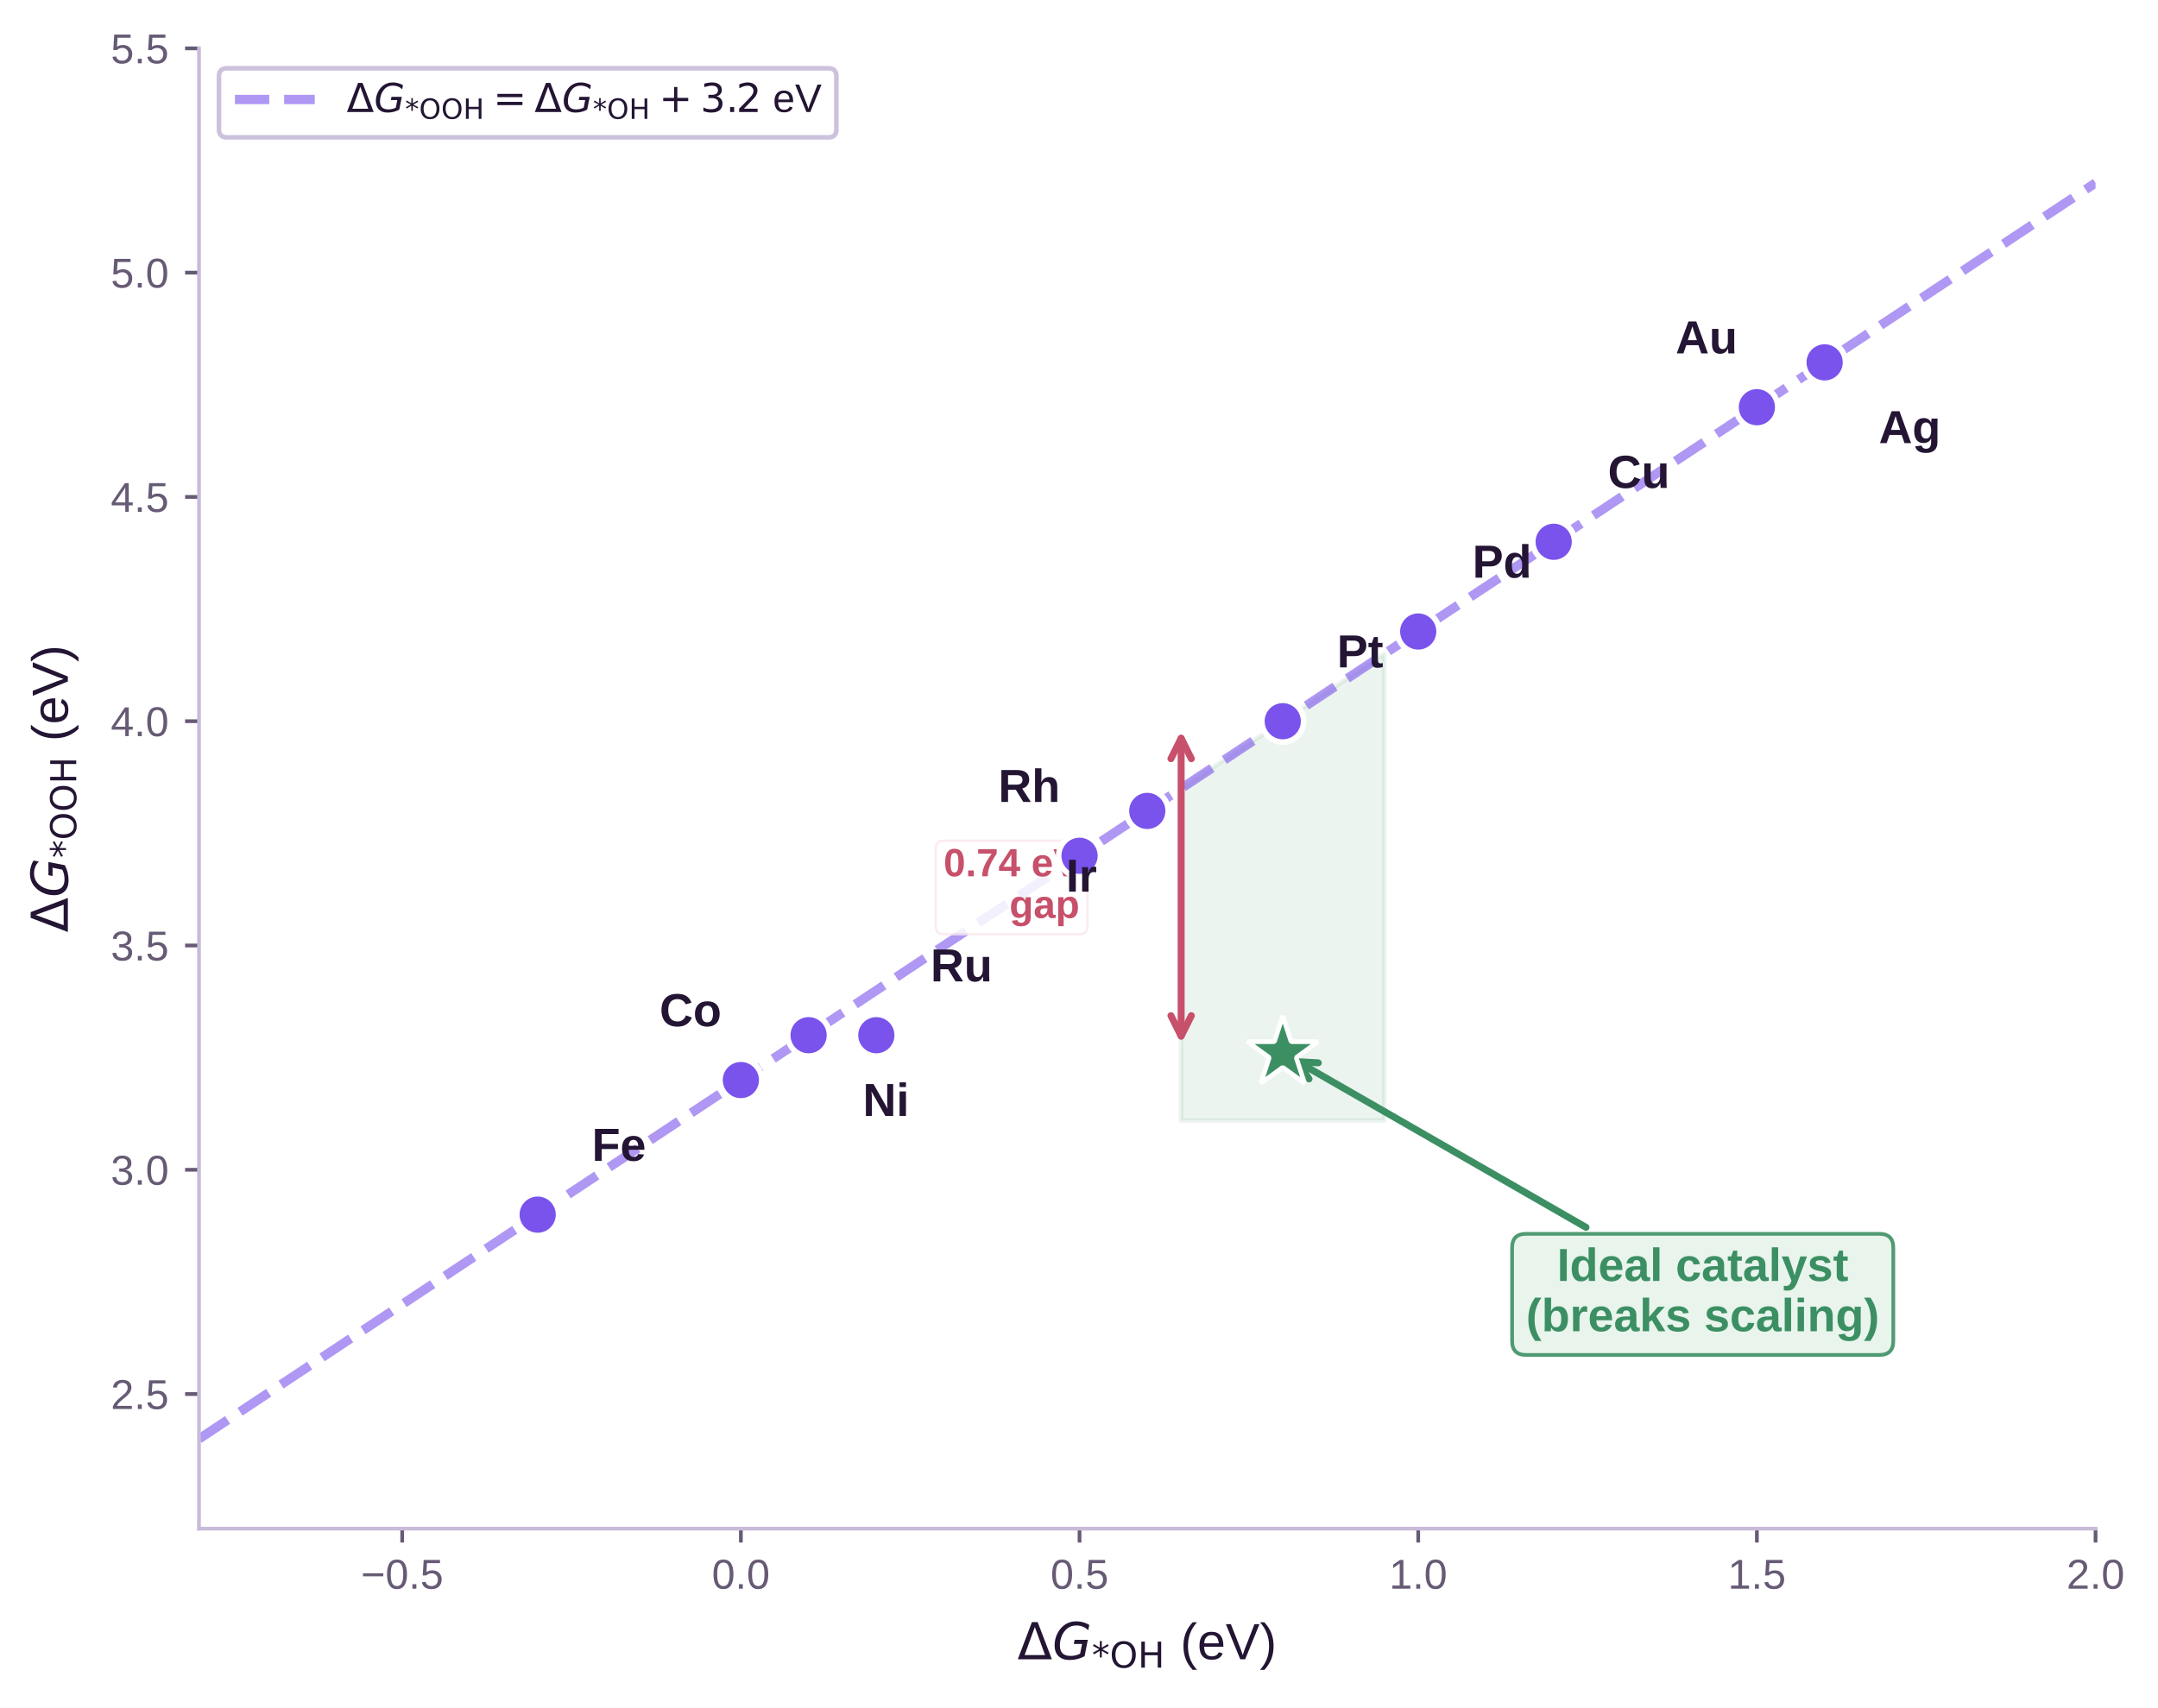
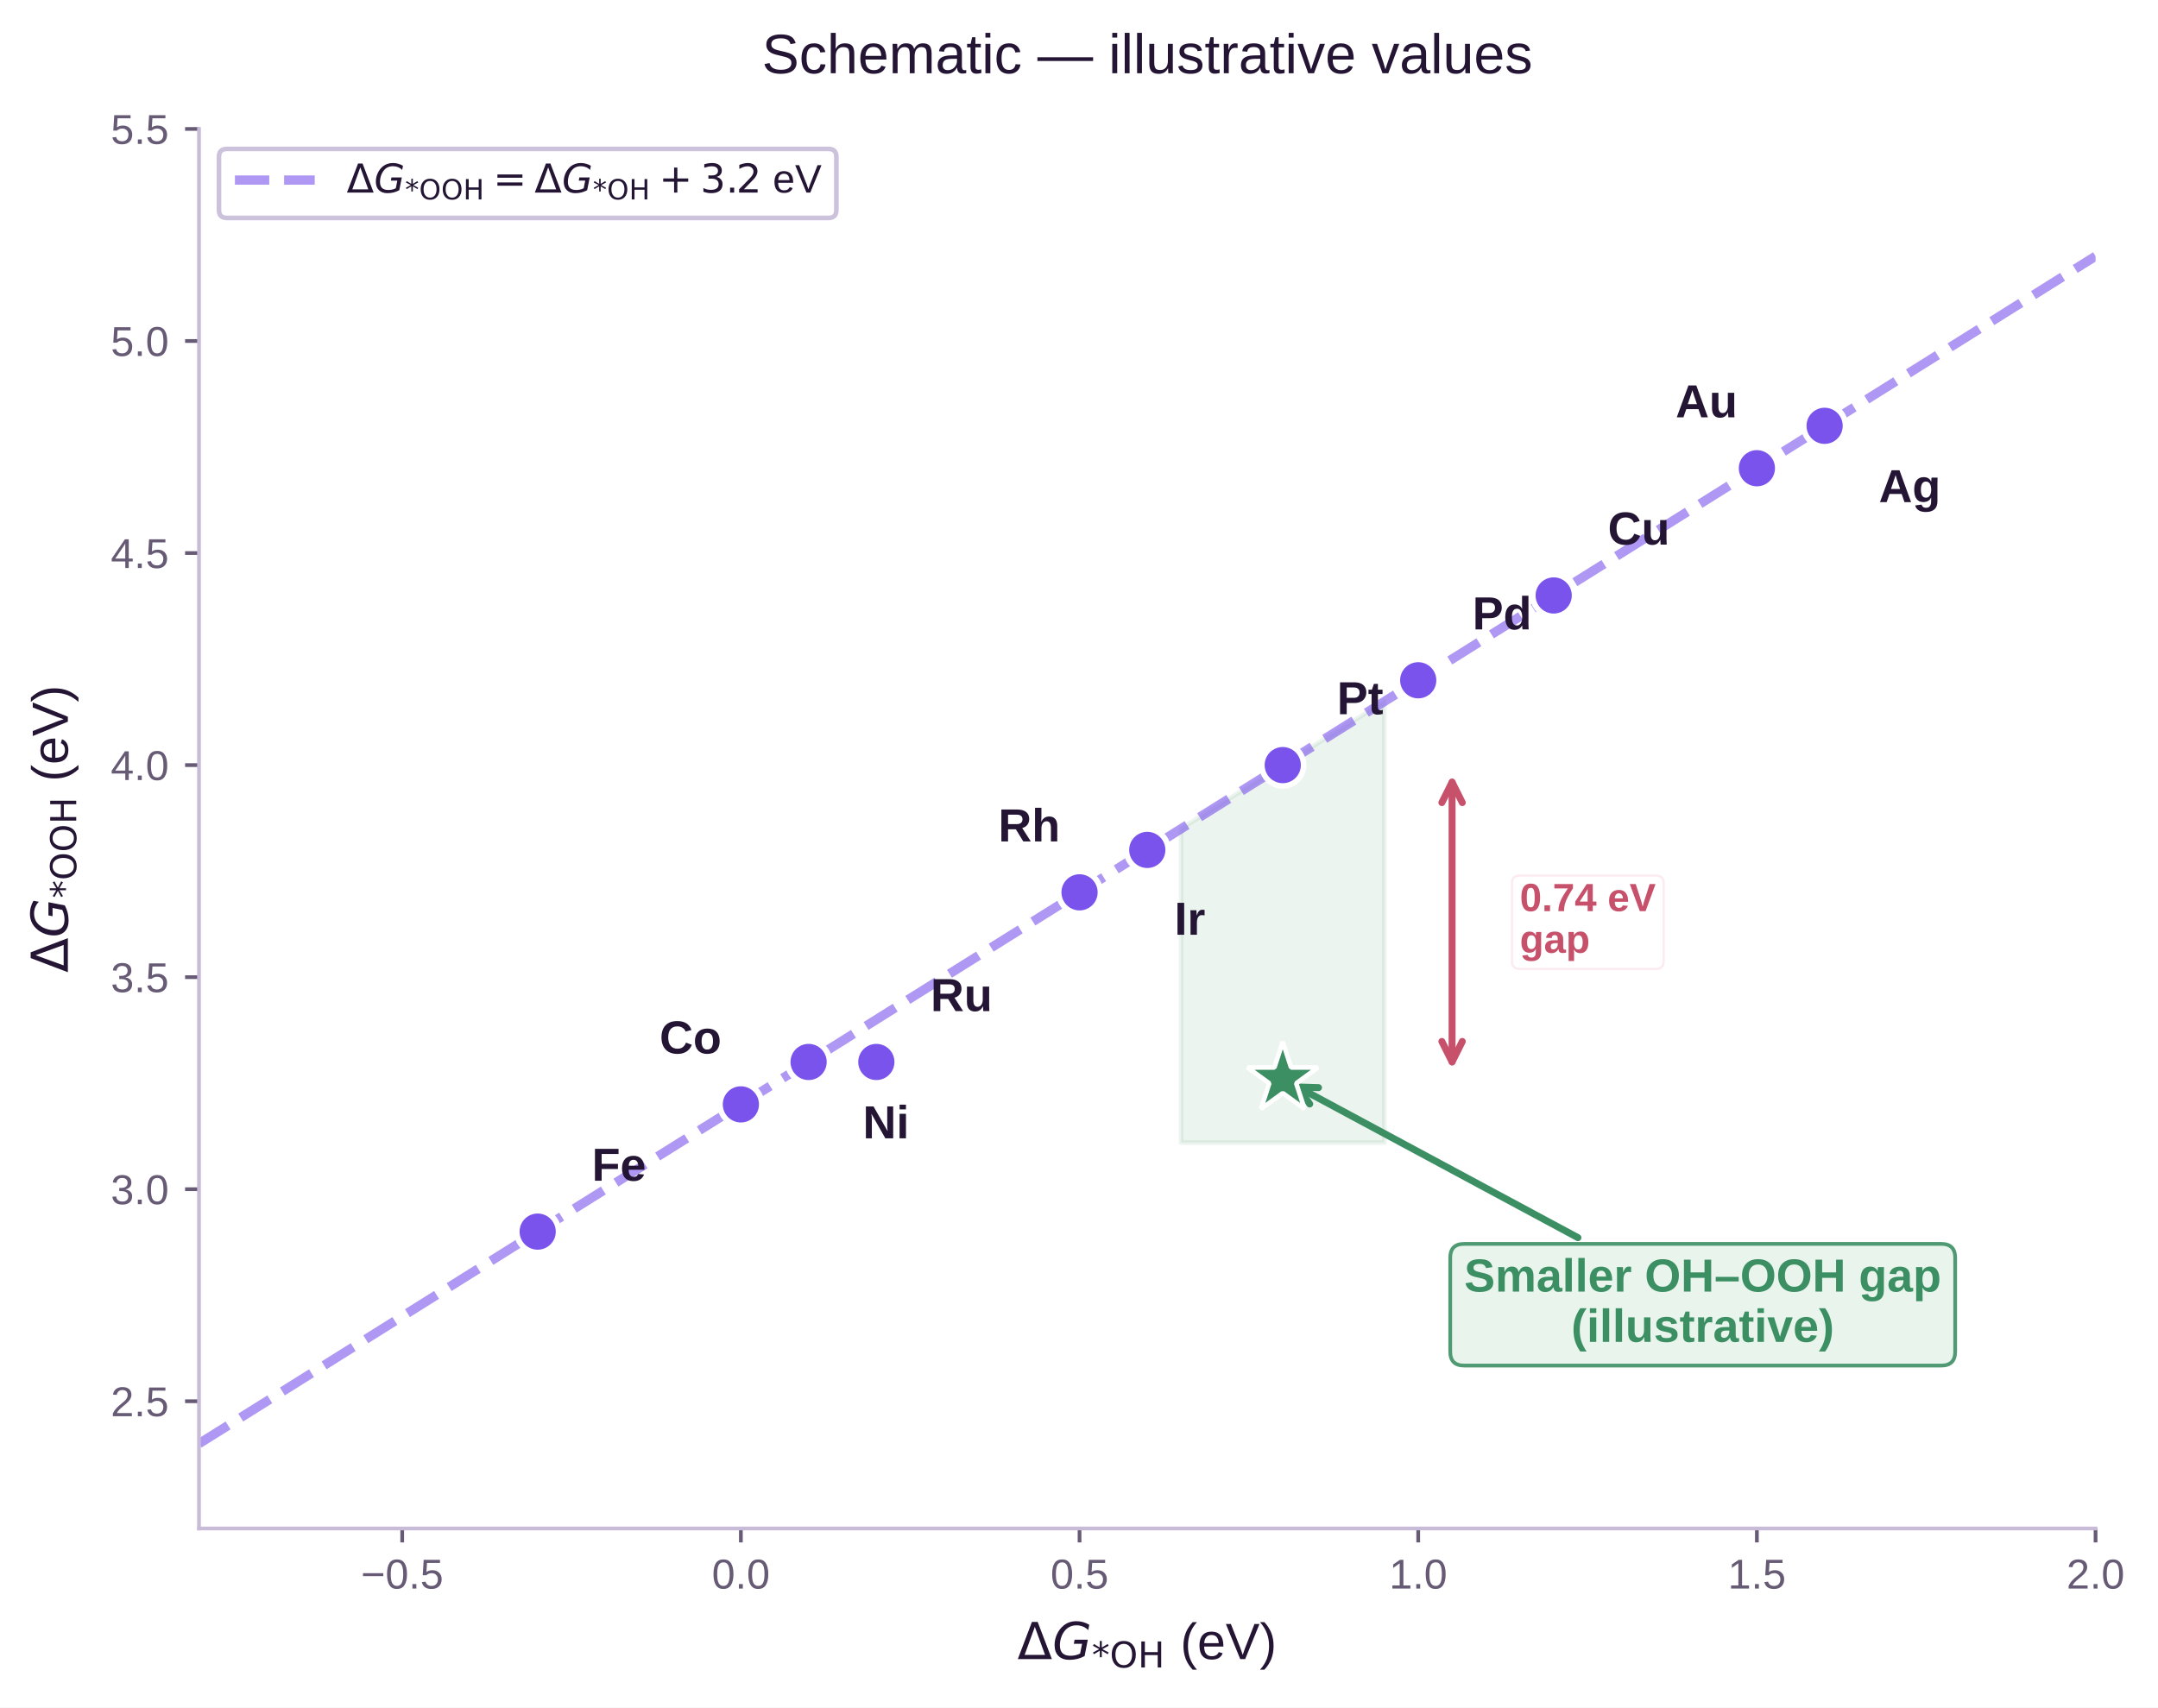
- <svg xmlns="http://www.w3.org/2000/svg" xmlns:xlink="http://www.w3.org/1999/xlink" width="464.998pt" height="368.037pt" viewBox="0 0 464.998 368.037" version="1.1">
+ <svg xmlns="http://www.w3.org/2000/svg" xmlns:xlink="http://www.w3.org/1999/xlink" width="464.998pt" height="368.005pt" viewBox="0 0 464.998 368.005" version="1.1">
  <defs>
    <style type="text/css">*{stroke-linejoin: round; stroke-linecap: butt}</style>
  </defs>
  <g id="figure_1">
    <g id="patch_1">
-       <path d="M 0 368.037  L 464.998 368.037  L 464.998 0  L 0 0  z " style="fill: #ffffff" />
+       <path d="M 0 368.005 L 464.998 368.005 L 464.998 0 L 0 0 z " style="fill: #ffffff" />
    </g>
    <g id="axes_1">
      <g id="patch_2">
-         <path d="M 42.88 329.436  L 451.543 329.436  L 451.543 10.421  L 42.88 10.421  L 42.88 329.436  z " style="fill: none" />
+         <path d="M 42.88 329.404 L 451.543 329.404 L 451.543 27.789 L 42.88 27.789 L 42.88 329.404 z " style="fill: none" />
      </g>
      <g id="FillBetweenPolyCollection_1">
        <defs>
-           <path id="m69981a70df" d="M 254.509 -198.108  L 254.509 -126.572  L 298.295 -126.572  L 298.295 -227.11  L 298.295 -227.11  L 254.509 -198.108  z " style="stroke: #3c8f63; stroke-opacity: 0.1" />
+           <path id="mb1bb343181" d="M 254.509 -189.408 L 254.509 -121.773 L 298.295 -121.773 L 298.295 -216.828 L 298.295 -216.828 L 254.509 -189.408 z " style="stroke: #3c8f63; stroke-opacity: 0.1" />
        </defs>
-         <g clip-path="url(#pb37dd159f0)">
-           <use xlink:href="#m69981a70df" x="0" y="368.037" style="fill: #3c8f63; fill-opacity: 0.1; stroke: #3c8f63; stroke-opacity: 0.1" />
+         <g clip-path="url(#pb6d282779b)">
+           <use xlink:href="#mb1bb343181" x="0" y="368.005" style="fill: #3c8f63; fill-opacity: 0.1; stroke: #3c8f63; stroke-opacity: 0.1" />
        </g>
      </g>
      <g id="matplotlib.axis_1">
        <g id="xtick_1">
          <g id="line2d_1">
            <defs>
-               <path id="me648499cf6" d="M 0 0  L 0 3  " style="stroke: #665a75; stroke-width: 0.8" />
+               <path id="m21a0a2d73f" d="M 0 0 L 0 3 " style="stroke: #665a75; stroke-width: 0.8" />
            </defs>
            <g>
-               <use xlink:href="#me648499cf6" x="86.665" y="329.436" style="fill: #665a75; stroke: #665a75; stroke-width: 0.8" />
+               <use xlink:href="#m21a0a2d73f" x="86.665" y="329.404" style="fill: #665a75; stroke: #665a75; stroke-width: 0.8" />
            </g>
          </g>
          <g id="text_1">
-             <text style="font-size: 9px; font-family: 'Arial'; text-anchor: middle; fill: #665a75" x="86.665" y="342.378" transform="rotate(-0 86.66537 342.378)">−0.5</text>
+             <text style="font-size: 9px; font-family: 'Arial'; text-anchor: middle; fill: #665a75" x="86.665" y="342.346" transform="rotate(-0 86.66537 342.3464)">−0.5</text>
          </g>
        </g>
        <g id="xtick_2">
          <g id="line2d_2">
            <g>
-               <use xlink:href="#me648499cf6" x="159.641" y="329.436" style="fill: #665a75; stroke: #665a75; stroke-width: 0.8" />
+               <use xlink:href="#m21a0a2d73f" x="159.641" y="329.404" style="fill: #665a75; stroke: #665a75; stroke-width: 0.8" />
            </g>
          </g>
          <g id="text_2">
-             <text style="font-size: 9px; font-family: 'Arial'; text-anchor: middle; fill: #665a75" x="159.641" y="342.378" transform="rotate(-0 159.641 342.378)">0.0</text>
+             <text style="font-size: 9px; font-family: 'Arial'; text-anchor: middle; fill: #665a75" x="159.641" y="342.346" transform="rotate(-0 159.641 342.3464)">0.0</text>
          </g>
        </g>
        <g id="xtick_3">
          <g id="line2d_3">
            <g>
-               <use xlink:href="#me648499cf6" x="232.617" y="329.436" style="fill: #665a75; stroke: #665a75; stroke-width: 0.8" />
+               <use xlink:href="#m21a0a2d73f" x="232.617" y="329.404" style="fill: #665a75; stroke: #665a75; stroke-width: 0.8" />
            </g>
          </g>
          <g id="text_3">
-             <text style="font-size: 9px; font-family: 'Arial'; text-anchor: middle; fill: #665a75" x="232.617" y="342.378" transform="rotate(-0 232.6166 342.378)">0.5</text>
+             <text style="font-size: 9px; font-family: 'Arial'; text-anchor: middle; fill: #665a75" x="232.617" y="342.346" transform="rotate(-0 232.6166 342.3464)">0.5</text>
          </g>
        </g>
        <g id="xtick_4">
          <g id="line2d_4">
            <g>
-               <use xlink:href="#me648499cf6" x="305.592" y="329.436" style="fill: #665a75; stroke: #665a75; stroke-width: 0.8" />
+               <use xlink:href="#m21a0a2d73f" x="305.592" y="329.404" style="fill: #665a75; stroke: #665a75; stroke-width: 0.8" />
            </g>
          </g>
          <g id="text_4">
-             <text style="font-size: 9px; font-family: 'Arial'; text-anchor: middle; fill: #665a75" x="305.592" y="342.378" transform="rotate(-0 305.5922 342.378)">1.0</text>
+             <text style="font-size: 9px; font-family: 'Arial'; text-anchor: middle; fill: #665a75" x="305.592" y="342.346" transform="rotate(-0 305.5922 342.3464)">1.0</text>
          </g>
        </g>
        <g id="xtick_5">
          <g id="line2d_5">
            <g>
-               <use xlink:href="#me648499cf6" x="378.568" y="329.436" style="fill: #665a75; stroke: #665a75; stroke-width: 0.8" />
+               <use xlink:href="#m21a0a2d73f" x="378.568" y="329.404" style="fill: #665a75; stroke: #665a75; stroke-width: 0.8" />
            </g>
          </g>
          <g id="text_5">
-             <text style="font-size: 9px; font-family: 'Arial'; text-anchor: middle; fill: #665a75" x="378.568" y="342.378" transform="rotate(-0 378.5678 342.378)">1.5</text>
+             <text style="font-size: 9px; font-family: 'Arial'; text-anchor: middle; fill: #665a75" x="378.568" y="342.346" transform="rotate(-0 378.5678 342.3464)">1.5</text>
          </g>
        </g>
        <g id="xtick_6">
          <g id="line2d_6">
            <g>
-               <use xlink:href="#me648499cf6" x="451.543" y="329.436" style="fill: #665a75; stroke: #665a75; stroke-width: 0.8" />
+               <use xlink:href="#m21a0a2d73f" x="451.543" y="329.404" style="fill: #665a75; stroke: #665a75; stroke-width: 0.8" />
            </g>
          </g>
          <g id="text_6">
-             <text style="font-size: 9px; font-family: 'Arial'; text-anchor: middle; fill: #665a75" x="451.543" y="342.378" transform="rotate(-0 451.5434 342.378)">2.0</text>
+             <text style="font-size: 9px; font-family: 'Arial'; text-anchor: middle; fill: #665a75" x="451.543" y="342.346" transform="rotate(-0 451.5434 342.3464)">2.0</text>
          </g>
        </g>
        <g id="text_7">
-           <g style="fill: #231533" transform="translate(219.2167 358.4168)">
+           <g style="fill: #231533" transform="translate(219.2167 358.3852)">
            <text>
              <tspan x="0" y="-0.828" style="font-size: 11px; font-family: 'DejaVu Sans'; fill: #231533">Δ</tspan>
              <tspan x="7.525" y="-0.828" style="font-style: oblique; font-size: 11px; font-family: 'DejaVu Sans'; fill: #231533">G</tspan>
              <tspan x="16.049" y="0.977" style="font-size: 7.7px; font-family: 'DejaVu Sans'; fill: #231533">*</tspan>
              <tspan x="19.899" y="0.977" style="font-size: 7.7px; font-family: 'DejaVu Sans'; fill: #231533">O</tspan>
              <tspan x="25.96" y="0.977" style="font-size: 7.7px; font-family: 'DejaVu Sans'; fill: #231533">H</tspan>
              <tspan x="32.05" y="-0.828" style="font-size: 11px; font-family: 'Arial'; fill: #231533"> </tspan>
              <tspan x="35.107" y="-0.828" style="font-size: 11px; font-family: 'Arial'; fill: #231533">(</tspan>
              <tspan x="38.77" y="-0.828" style="font-size: 11px; font-family: 'Arial'; fill: #231533">e</tspan>
              <tspan x="44.887" y="-0.828" style="font-size: 11px; font-family: 'Arial'; fill: #231533">V</tspan>
              <tspan x="52.224" y="-0.828" style="font-size: 11px; font-family: 'Arial'; fill: #231533">)</tspan>
            </text>
          </g>
        </g>
      </g>
      <g id="matplotlib.axis_2">
        <g id="ytick_1">
          <g id="line2d_7">
            <defs>
-               <path id="m81bc01e80c" d="M 0 0  L -3 0  " style="stroke: #665a75; stroke-width: 0.8" />
+               <path id="mcfb6f44c1d" d="M 0 0 L -3 0 " style="stroke: #665a75; stroke-width: 0.8" />
            </defs>
            <g>
-               <use xlink:href="#m81bc01e80c" x="42.88" y="300.435" style="fill: #665a75; stroke: #665a75; stroke-width: 0.8" />
+               <use xlink:href="#mcfb6f44c1d" x="42.88" y="301.985" style="fill: #665a75; stroke: #665a75; stroke-width: 0.8" />
            </g>
          </g>
          <g id="text_8">
-             <text style="font-size: 9px; font-family: 'Arial'; text-anchor: end; fill: #665a75" x="36.38" y="303.656" transform="rotate(-0 36.38 303.6557)">2.5</text>
+             <text style="font-size: 9px; font-family: 'Arial'; text-anchor: end; fill: #665a75" x="36.38" y="305.206" transform="rotate(-0 36.38 305.2058)">2.5</text>
          </g>
        </g>
        <g id="ytick_2">
          <g id="line2d_8">
            <g>
-               <use xlink:href="#m81bc01e80c" x="42.88" y="252.099" style="fill: #665a75; stroke: #665a75; stroke-width: 0.8" />
+               <use xlink:href="#mcfb6f44c1d" x="42.88" y="256.286" style="fill: #665a75; stroke: #665a75; stroke-width: 0.8" />
            </g>
          </g>
          <g id="text_9">
-             <text style="font-size: 9px; font-family: 'Arial'; text-anchor: end; fill: #665a75" x="36.38" y="255.32" transform="rotate(-0 36.38 255.3201)">3.0</text>
+             <text style="font-size: 9px; font-family: 'Arial'; text-anchor: end; fill: #665a75" x="36.38" y="259.507" transform="rotate(-0 36.38 259.5066)">3.0</text>
          </g>
        </g>
        <g id="ytick_3">
          <g id="line2d_9">
            <g>
-               <use xlink:href="#m81bc01e80c" x="42.88" y="203.763" style="fill: #665a75; stroke: #665a75; stroke-width: 0.8" />
+               <use xlink:href="#mcfb6f44c1d" x="42.88" y="210.586" style="fill: #665a75; stroke: #665a75; stroke-width: 0.8" />
            </g>
          </g>
          <g id="text_10">
-             <text style="font-size: 9px; font-family: 'Arial'; text-anchor: end; fill: #665a75" x="36.38" y="206.984" transform="rotate(-0 36.38 206.9845)">3.5</text>
+             <text style="font-size: 9px; font-family: 'Arial'; text-anchor: end; fill: #665a75" x="36.38" y="213.807" transform="rotate(-0 36.38 213.8074)">3.5</text>
          </g>
        </g>
        <g id="ytick_4">
          <g id="line2d_10">
            <g>
-               <use xlink:href="#m81bc01e80c" x="42.88" y="155.428" style="fill: #665a75; stroke: #665a75; stroke-width: 0.8" />
+               <use xlink:href="#mcfb6f44c1d" x="42.88" y="164.887" style="fill: #665a75; stroke: #665a75; stroke-width: 0.8" />
            </g>
          </g>
          <g id="text_11">
-             <text style="font-size: 9px; font-family: 'Arial'; text-anchor: end; fill: #665a75" x="36.38" y="158.649" transform="rotate(-0 36.38 158.6488)">4.0</text>
+             <text style="font-size: 9px; font-family: 'Arial'; text-anchor: end; fill: #665a75" x="36.38" y="168.108" transform="rotate(-0 36.38 168.1081)">4.0</text>
          </g>
        </g>
        <g id="ytick_5">
          <g id="line2d_11">
            <g>
-               <use xlink:href="#m81bc01e80c" x="42.88" y="107.092" style="fill: #665a75; stroke: #665a75; stroke-width: 0.8" />
+               <use xlink:href="#mcfb6f44c1d" x="42.88" y="119.188" style="fill: #665a75; stroke: #665a75; stroke-width: 0.8" />
            </g>
          </g>
          <g id="text_12">
-             <text style="font-size: 9px; font-family: 'Arial'; text-anchor: end; fill: #665a75" x="36.38" y="110.313" transform="rotate(-0 36.38 110.3132)">4.5</text>
+             <text style="font-size: 9px; font-family: 'Arial'; text-anchor: end; fill: #665a75" x="36.38" y="122.409" transform="rotate(-0 36.38 122.4089)">4.5</text>
          </g>
        </g>
        <g id="ytick_6">
          <g id="line2d_12">
            <g>
-               <use xlink:href="#m81bc01e80c" x="42.88" y="58.757" style="fill: #665a75; stroke: #665a75; stroke-width: 0.8" />
+               <use xlink:href="#mcfb6f44c1d" x="42.88" y="73.489" style="fill: #665a75; stroke: #665a75; stroke-width: 0.8" />
            </g>
          </g>
          <g id="text_13">
-             <text style="font-size: 9px; font-family: 'Arial'; text-anchor: end; fill: #665a75" x="36.38" y="61.978" transform="rotate(-0 36.38 61.97764)">5.0</text>
+             <text style="font-size: 9px; font-family: 'Arial'; text-anchor: end; fill: #665a75" x="36.38" y="76.71" transform="rotate(-0 36.38 76.70963)">5.0</text>
          </g>
        </g>
        <g id="ytick_7">
          <g id="line2d_13">
            <g>
-               <use xlink:href="#m81bc01e80c" x="42.88" y="10.421" style="fill: #665a75; stroke: #665a75; stroke-width: 0.8" />
+               <use xlink:href="#mcfb6f44c1d" x="42.88" y="27.789" style="fill: #665a75; stroke: #665a75; stroke-width: 0.8" />
            </g>
          </g>
          <g id="text_14">
-             <text style="font-size: 9px; font-family: 'Arial'; text-anchor: end; fill: #665a75" x="36.38" y="13.642" transform="rotate(-0 36.38 13.64203)">5.5</text>
+             <text style="font-size: 9px; font-family: 'Arial'; text-anchor: end; fill: #665a75" x="36.38" y="31.01" transform="rotate(-0 36.38 31.01039)">5.5</text>
          </g>
        </g>
        <g id="text_15">
-           <g style="fill: #231533" transform="translate(15.45 200.9485) rotate(-90)">
+           <g style="fill: #231533" transform="translate(15.45 209.6169) rotate(-90)">
            <text>
              <tspan x="0" y="-0.828" style="font-size: 11px; font-family: 'DejaVu Sans'; fill: #231533">Δ</tspan>
              <tspan x="7.525" y="-0.828" style="font-style: oblique; font-size: 11px; font-family: 'DejaVu Sans'; fill: #231533">G</tspan>
              <tspan x="16.049" y="0.977" style="font-size: 7.7px; font-family: 'DejaVu Sans'; fill: #231533">*</tspan>
              <tspan x="19.899" y="0.977" style="font-size: 7.7px; font-family: 'DejaVu Sans'; fill: #231533">O</tspan>
              <tspan x="25.96" y="0.977" style="font-size: 7.7px; font-family: 'DejaVu Sans'; fill: #231533">O</tspan>
              <tspan x="32.02" y="0.977" style="font-size: 7.7px; font-family: 'DejaVu Sans'; fill: #231533">H</tspan>
              <tspan x="38.111" y="-0.828" style="font-size: 11px; font-family: 'Arial'; fill: #231533"> </tspan>
              <tspan x="41.167" y="-0.828" style="font-size: 11px; font-family: 'Arial'; fill: #231533">(</tspan>
              <tspan x="44.83" y="-0.828" style="font-size: 11px; font-family: 'Arial'; fill: #231533">e</tspan>
              <tspan x="50.948" y="-0.828" style="font-size: 11px; font-family: 'Arial'; fill: #231533">V</tspan>
              <tspan x="58.285" y="-0.828" style="font-size: 11px; font-family: 'Arial'; fill: #231533">)</tspan>
            </text>
          </g>
        </g>
      </g>
      <g id="line2d_14">
-         <path d="M 42.88 310.102  L 47.008 307.368  L 51.136 304.634  L 55.264 301.899  L 59.392 299.165  L 63.52 296.431  L 67.647 293.697  L 71.775 290.963  L 75.903 288.229  L 80.031 285.495  L 84.159 282.76  L 88.287 280.026  L 92.415 277.292  L 96.543 274.558  L 100.671 271.824  L 104.799 269.09  L 108.927 266.356  L 113.055 263.621  L 117.182 260.887  L 121.31 258.153  L 125.438 255.419  L 129.566 252.685  L 133.694 249.951  L 137.822 247.217  L 141.95 244.483  L 146.078 241.748  L 150.206 239.014  L 154.334 236.28  L 158.462 233.546  L 162.589 230.812  L 166.717 228.078  L 170.845 225.344  L 174.973 222.609  L 179.101 219.875  L 183.229 217.141  L 187.357 214.407  L 191.485 211.673  L 195.613 208.939  L 199.741 206.205  L 203.869 203.47  L 207.997 200.736  L 212.124 198.002  L 216.252 195.268  L 220.38 192.534  L 224.508 189.8  L 228.636 187.066  L 232.764 184.332  L 236.892 181.597  L 241.02 178.863  L 245.148 176.129  L 249.276 173.395  L 253.404 170.661  L 257.532 167.927  L 261.659 165.193  L 265.787 162.458  L 269.915 159.724  L 274.043 156.99  L 278.171 154.256  L 282.299 151.522  L 286.427 148.788  L 290.555 146.054  L 294.683 143.32  L 298.811 140.585  L 302.939 137.851  L 307.066 135.117  L 311.194 132.383  L 315.322 129.649  L 319.45 126.915  L 323.578 124.181  L 327.706 121.446  L 331.834 118.712  L 335.962 115.978  L 340.09 113.244  L 344.218 110.51  L 348.346 107.776  L 352.474 105.042  L 356.601 102.307  L 360.729 99.573  L 364.857 96.839  L 368.985 94.105  L 373.113 91.371  L 377.241 88.637  L 381.369 85.903  L 385.497 83.169  L 389.625 80.434  L 393.753 77.7  L 397.881 74.966  L 402.008 72.232  L 406.136 69.498  L 410.264 66.764  L 414.392 64.03  L 418.52 61.295  L 422.648 58.561  L 426.776 55.827  L 430.904 53.093  L 435.032 50.359  L 439.16 47.625  L 443.288 44.891  L 447.416 42.157  L 451.543 39.422  " clip-path="url(#pb37dd159f0)" style="fill: none; stroke-dasharray: 7.4,3.2; stroke-dashoffset: 0; stroke: #7a53ec; stroke-opacity: 0.6; stroke-width: 2" />
+         <path d="M 42.88 311.125 L 47.008 308.54 L 51.136 305.955 L 55.264 303.37 L 59.392 300.785 L 63.52 298.2 L 67.647 295.615 L 71.775 293.03 L 75.903 290.445 L 80.031 287.86 L 84.159 285.275 L 88.287 282.69 L 92.415 280.105 L 96.543 277.52 L 100.671 274.935 L 104.799 272.35 L 108.927 269.765 L 113.055 267.18 L 117.182 264.595 L 121.31 262.01 L 125.438 259.425 L 129.566 256.84 L 133.694 254.255 L 137.822 251.67 L 141.95 249.084 L 146.078 246.499 L 150.206 243.914 L 154.334 241.329 L 158.462 238.744 L 162.589 236.159 L 166.717 233.574 L 170.845 230.989 L 174.973 228.404 L 179.101 225.819 L 183.229 223.234 L 187.357 220.649 L 191.485 218.064 L 195.613 215.479 L 199.741 212.894 L 203.869 210.309 L 207.997 207.724 L 212.124 205.139 L 216.252 202.554 L 220.38 199.969 L 224.508 197.384 L 228.636 194.799 L 232.764 192.214 L 236.892 189.629 L 241.02 187.044 L 245.148 184.459 L 249.276 181.874 L 253.404 179.289 L 257.532 176.704 L 261.659 174.119 L 265.787 171.534 L 269.915 168.949 L 274.043 166.364 L 278.171 163.779 L 282.299 161.194 L 286.427 158.609 L 290.555 156.024 L 294.683 153.439 L 298.811 150.854 L 302.939 148.269 L 307.066 145.684 L 311.194 143.099 L 315.322 140.514 L 319.45 137.929 L 323.578 135.344 L 327.706 132.759 L 331.834 130.174 L 335.962 127.589 L 340.09 125.004 L 344.218 122.419 L 348.346 119.834 L 352.474 117.249 L 356.601 114.664 L 360.729 112.079 L 364.857 109.494 L 368.985 106.909 L 373.113 104.324 L 377.241 101.739 L 381.369 99.154 L 385.497 96.569 L 389.625 93.984 L 393.753 91.399 L 397.881 88.814 L 402.008 86.229 L 406.136 83.644 L 410.264 81.059 L 414.392 78.474 L 418.52 75.889 L 422.648 73.304 L 426.776 70.719 L 430.904 68.134 L 435.032 65.549 L 439.16 62.964 L 443.288 60.379 L 447.416 57.794 L 451.543 55.209 " clip-path="url(#pb6d282779b)" style="fill: none; stroke-dasharray: 7.4,3.2; stroke-dashoffset: 0; stroke: #7a53ec; stroke-opacity: 0.6; stroke-width: 2" />
      </g>
      <g id="patch_3">
-         <path d="M 42.88 329.436  L 42.88 10.421  " style="fill: none; stroke: #c8bbd8; stroke-width: 0.8; stroke-linejoin: miter; stroke-linecap: square" />
+         <path d="M 42.88 329.404 L 42.88 27.789 " style="fill: none; stroke: #c8bbd8; stroke-width: 0.8; stroke-linejoin: miter; stroke-linecap: square" />
      </g>
      <g id="patch_4">
-         <path d="M 42.88 329.436  L 451.543 329.436  " style="fill: none; stroke: #c8bbd8; stroke-width: 0.8; stroke-linejoin: miter; stroke-linecap: square" />
+         <path d="M 42.88 329.404 L 451.543 329.404 " style="fill: none; stroke: #c8bbd8; stroke-width: 0.8; stroke-linejoin: miter; stroke-linecap: square" />
      </g>
      <g id="patch_5">
-         <path d="M 341.745 264.506  Q 309.941 246.234 279.591 228.797  " style="fill: none; stroke: #3c8f63; stroke-width: 1.5; stroke-linecap: round" />
-         <path d="M 282.063 232.524  L 279.591 228.797  L 284.056 229.055  " style="fill: none; stroke: #3c8f63; stroke-width: 1.5; stroke-linecap: round" />
+         <path d="M 340.005 266.724 Q 309.083 250.096 279.638 234.262 " style="fill: none; stroke: #3c8f63; stroke-width: 1.5; stroke-linecap: round" />
+         <path d="M 282.213 237.918 L 279.638 234.262 L 284.108 234.395 " style="fill: none; stroke: #3c8f63; stroke-width: 1.5; stroke-linecap: round" />
      </g>
      <g id="text_16">
        <g id="patch_6">
-           <path d="M 328.824 292.005  L 404.96 292.005  Q 407.96 292.005 407.96 289.005  L 407.96 268.903  Q 407.96 265.903 404.96 265.903  L 328.824 265.903  Q 325.824 265.903 325.824 268.903  L 325.824 289.005  Q 325.824 292.005 328.824 292.005  z " style="fill: #e5f3ea; opacity: 0.9; stroke: #3c8f63; stroke-width: 0.8; stroke-linejoin: miter" />
-         </g>
-         <text style="font-weight: 700; font-size: 10px; font-family: 'Arial'; fill: #3c8f63" transform="translate(335.4886 276.0604)">Ideal catalyst</text>
-         <text style="font-weight: 700; font-size: 10px; font-family: 'Arial'; fill: #3c8f63" transform="translate(328.8238 286.9007)">(breaks scaling)</text>
+           <path d="M 315.489 294.294 L 418.294 294.294 Q 421.294 294.294 421.294 291.294 L 421.294 271.069 Q 421.294 268.069 418.294 268.069 L 315.489 268.069 Q 312.489 268.069 312.489 271.069 L 312.489 291.294 Q 312.489 294.294 315.489 294.294 z " style="fill: #e5f3ea; opacity: 0.9; stroke: #3c8f63; stroke-width: 0.8; stroke-linejoin: miter" />
+         </g>
+         <text style="font-weight: 700; font-size: 10px; font-family: 'Arial'; fill: #3c8f63" transform="translate(315.4894 278.3487)">Smaller OH–OOH gap</text>
+         <text style="font-weight: 700; font-size: 10px; font-family: 'Arial'; fill: #3c8f63" transform="translate(338.5542 289.189)">(illustrative)</text>
      </g>
      <g id="patch_7">
-         <path d="M 254.509 159.109  Q 254.509 191.199 254.509 223.289  " style="fill: none; stroke: #c7506b; stroke-width: 1.5; stroke-linecap: round" />
-         <path d="M 252.309 163.509  L 254.509 159.109  L 256.709 163.509  " style="fill: none; stroke: #c7506b; stroke-width: 1.5; stroke-linecap: round" />
-         <path d="M 256.709 218.889  L 254.509 223.289  L 252.309 218.889  " style="fill: none; stroke: #c7506b; stroke-width: 1.5; stroke-linecap: round" />
+         <path d="M 312.89 168.566 Q 312.89 198.706 312.89 228.846 " style="fill: none; stroke: #c7506b; stroke-width: 1.5; stroke-linecap: round" />
+         <path d="M 310.69 172.966 L 312.89 168.566 L 315.09 172.966 " style="fill: none; stroke: #c7506b; stroke-width: 1.5; stroke-linecap: round" />
+         <path d="M 315.09 224.446 L 312.89 228.846 L 310.69 224.446 " style="fill: none; stroke: #c7506b; stroke-width: 1.5; stroke-linecap: round" />
      </g>
      <g id="text_17">
        <g id="patch_8">
-           <path d="M 203.317 201.322  L 232.617 201.322  Q 234.317 201.322 234.317 199.622  L 234.317 182.882  Q 234.317 181.182 232.617 181.182  L 203.317 181.182  Q 201.617 181.182 201.617 182.882  L 201.617 199.622  Q 201.617 201.322 203.317 201.322  z " style="fill: #ffffff; opacity: 0.85; stroke: #fce8ee; stroke-width: 0.5; stroke-linejoin: miter" />
-         </g>
-         <text style="font-weight: 700; font-size: 8.5px; font-family: 'Arial'; fill: #c7506b" transform="translate(203.3168 188.8546)">0.74 eV</text>
-         <text style="font-weight: 700; font-size: 8.5px; font-family: 'Arial'; fill: #c7506b" transform="translate(217.5065 197.833)">gap</text>
+           <path d="M 327.485 208.83 L 356.785 208.83 Q 358.485 208.83 358.485 207.13 L 358.485 190.39 Q 358.485 188.69 356.785 188.69 L 327.485 188.69 Q 325.785 188.69 325.785 190.39 L 325.785 207.13 Q 325.785 208.83 327.485 208.83 z " style="fill: #ffffff; opacity: 0.85; stroke: #fce8ee; stroke-width: 0.5; stroke-linejoin: miter" />
+         </g>
+         <text style="font-weight: 700; font-size: 8.5px; font-family: 'Arial'; fill: #c7506b" transform="translate(327.4849 196.3629)">0.74 eV</text>
+         <text style="font-weight: 700; font-size: 8.5px; font-family: 'Arial'; fill: #c7506b" transform="translate(327.4849 205.3413)">gap</text>
+       </g>
+       <g id="text_18">
+         <text style="font-size: 12px; font-family: 'Arial'; text-anchor: middle; fill: #231533" x="247.212" y="15.789" transform="rotate(-0 247.2117 15.78937)">Schematic — illustrative values</text>
      </g>
      <g id="line2d_15">
        <defs>
-           <path id="m5d5594b134" d="M 0 4.5  C 1.193 4.5 2.338 4.026 3.182 3.182  C 4.026 2.338 4.5 1.193 4.5 0  C 4.5 -1.193 4.026 -2.338 3.182 -3.182  C 2.338 -4.026 1.193 -4.5 0 -4.5  C -1.193 -4.5 -2.338 -4.026 -3.182 -3.182  C -4.026 -2.338 -4.5 -1.193 -4.5 0  C -4.5 1.193 -4.026 2.338 -3.182 3.182  C -2.338 4.026 -1.193 4.5 0 4.5  z " style="stroke: #ffffff; stroke-width: 1.2" />
+           <path id="mbc1374fc27" d="M 0 4.5 C 1.193 4.5 2.338 4.026 3.182 3.182 C 4.026 2.338 4.5 1.193 4.5 0 C 4.5 -1.193 4.026 -2.338 3.182 -3.182 C 2.338 -4.026 1.193 -4.5 0 -4.5 C -1.193 -4.5 -2.338 -4.026 -3.182 -3.182 C -4.026 -2.338 -4.5 -1.193 -4.5 0 C -4.5 1.193 -4.026 2.338 -3.182 3.182 C -2.338 4.026 -1.193 4.5 0 4.5 z " style="stroke: #ffffff; stroke-width: 1.2" />
        </defs>
-         <g clip-path="url(#pb37dd159f0)">
-           <use xlink:href="#m5d5594b134" x="276.402" y="155.428" style="fill: #7a53ec; stroke: #ffffff; stroke-width: 1.2" />
+         <g clip-path="url(#pb6d282779b)">
+           <use xlink:href="#mbc1374fc27" x="276.402" y="164.887" style="fill: #7a53ec; stroke: #ffffff; stroke-width: 1.2" />
        </g>
      </g>
      <g id="line2d_16">
-         <g clip-path="url(#pb37dd159f0)">
-           <use xlink:href="#m5d5594b134" x="305.592" y="136.094" style="fill: #7a53ec; stroke: #ffffff; stroke-width: 1.2" />
+         <g clip-path="url(#pb6d282779b)">
+           <use xlink:href="#mbc1374fc27" x="305.592" y="146.607" style="fill: #7a53ec; stroke: #ffffff; stroke-width: 1.2" />
        </g>
      </g>
      <g id="line2d_17">
-         <g clip-path="url(#pb37dd159f0)">
-           <use xlink:href="#m5d5594b134" x="247.212" y="174.762" style="fill: #7a53ec; stroke: #ffffff; stroke-width: 1.2" />
+         <g clip-path="url(#pb6d282779b)">
+           <use xlink:href="#mbc1374fc27" x="247.212" y="183.167" style="fill: #7a53ec; stroke: #ffffff; stroke-width: 1.2" />
        </g>
      </g>
      <g id="line2d_18">
-         <g clip-path="url(#pb37dd159f0)">
-           <use xlink:href="#m5d5594b134" x="232.617" y="184.429" style="fill: #7a53ec; stroke: #ffffff; stroke-width: 1.2" />
+         <g clip-path="url(#pb6d282779b)">
+           <use xlink:href="#mbc1374fc27" x="232.617" y="192.307" style="fill: #7a53ec; stroke: #ffffff; stroke-width: 1.2" />
        </g>
      </g>
      <g id="line2d_19">
-         <g clip-path="url(#pb37dd159f0)">
-           <use xlink:href="#m5d5594b134" x="188.831" y="223.098" style="fill: #7a53ec; stroke: #ffffff; stroke-width: 1.2" />
+         <g clip-path="url(#pb6d282779b)">
+           <use xlink:href="#mbc1374fc27" x="188.831" y="228.866" style="fill: #7a53ec; stroke: #ffffff; stroke-width: 1.2" />
        </g>
      </g>
      <g id="line2d_20">
-         <g clip-path="url(#pb37dd159f0)">
-           <use xlink:href="#m5d5594b134" x="174.236" y="223.098" style="fill: #7a53ec; stroke: #ffffff; stroke-width: 1.2" />
+         <g clip-path="url(#pb6d282779b)">
+           <use xlink:href="#mbc1374fc27" x="174.236" y="228.866" style="fill: #7a53ec; stroke: #ffffff; stroke-width: 1.2" />
        </g>
      </g>
      <g id="line2d_21">
-         <g clip-path="url(#pb37dd159f0)">
-           <use xlink:href="#m5d5594b134" x="159.641" y="232.765" style="fill: #7a53ec; stroke: #ffffff; stroke-width: 1.2" />
+         <g clip-path="url(#pb6d282779b)">
+           <use xlink:href="#mbc1374fc27" x="159.641" y="238.006" style="fill: #7a53ec; stroke: #ffffff; stroke-width: 1.2" />
        </g>
      </g>
      <g id="line2d_22">
-         <g clip-path="url(#pb37dd159f0)">
-           <use xlink:href="#m5d5594b134" x="115.856" y="261.766" style="fill: #7a53ec; stroke: #ffffff; stroke-width: 1.2" />
+         <g clip-path="url(#pb6d282779b)">
+           <use xlink:href="#mbc1374fc27" x="115.856" y="265.425" style="fill: #7a53ec; stroke: #ffffff; stroke-width: 1.2" />
        </g>
      </g>
      <g id="line2d_23">
-         <g clip-path="url(#pb37dd159f0)">
-           <use xlink:href="#m5d5594b134" x="334.782" y="116.759" style="fill: #7a53ec; stroke: #ffffff; stroke-width: 1.2" />
+         <g clip-path="url(#pb6d282779b)">
+           <use xlink:href="#mbc1374fc27" x="334.782" y="128.328" style="fill: #7a53ec; stroke: #ffffff; stroke-width: 1.2" />
        </g>
      </g>
      <g id="line2d_24">
-         <g clip-path="url(#pb37dd159f0)">
-           <use xlink:href="#m5d5594b134" x="393.163" y="78.091" style="fill: #7a53ec; stroke: #ffffff; stroke-width: 1.2" />
+         <g clip-path="url(#pb6d282779b)">
+           <use xlink:href="#mbc1374fc27" x="393.163" y="91.768" style="fill: #7a53ec; stroke: #ffffff; stroke-width: 1.2" />
        </g>
      </g>
      <g id="line2d_25">
-         <g clip-path="url(#pb37dd159f0)">
-           <use xlink:href="#m5d5594b134" x="378.568" y="87.758" style="fill: #7a53ec; stroke: #ffffff; stroke-width: 1.2" />
+         <g clip-path="url(#pb6d282779b)">
+           <use xlink:href="#mbc1374fc27" x="378.568" y="100.908" style="fill: #7a53ec; stroke: #ffffff; stroke-width: 1.2" />
        </g>
      </g>
      <g id="legend_1">
        <g id="patch_9">
-           <path d="M 48.9 29.599  L 178.502 29.599  Q 180.222 29.599 180.222 27.879  L 180.222 16.441  Q 180.222 14.721 178.502 14.721  L 48.9 14.721  Q 47.18 14.721 47.18 16.441  L 47.18 27.879  Q 47.18 29.599 48.9 29.599  z " style="fill: #ffffff; opacity: 0.9; stroke: #c8bbd8; stroke-linejoin: miter" />
+           <path d="M 48.9 46.967 L 178.502 46.967 Q 180.222 46.967 180.222 45.247 L 180.222 33.809 Q 180.222 32.089 178.502 32.089 L 48.9 32.089 Q 47.18 32.089 47.18 33.809 L 47.18 45.247 Q 47.18 46.967 48.9 46.967 z " style="fill: #ffffff; opacity: 0.9; stroke: #c8bbd8; stroke-linejoin: miter" />
        </g>
        <g id="line2d_26">
-           <path d="M 50.62 21.44  L 59.22 21.44  L 67.82 21.44  " style="fill: none; stroke-dasharray: 7.4,3.2; stroke-dashoffset: 0; stroke: #7a53ec; stroke-opacity: 0.6; stroke-width: 2" />
-         </g>
-         <g id="text_18">
-           <g style="fill: #231533" transform="translate(74.7 24.44977)">
+           <path d="M 50.62 38.808 L 59.22 38.808 L 67.82 38.808 " style="fill: none; stroke-dasharray: 7.4,3.2; stroke-dashoffset: 0; stroke: #7a53ec; stroke-opacity: 0.6; stroke-width: 2" />
+         </g>
+         <g id="text_19">
+           <g style="fill: #231533" transform="translate(74.7 41.81813)">
            <text>
              <tspan x="0" y="-0.312" style="font-size: 8.6px; font-family: 'DejaVu Sans'; fill: #231533">Δ</tspan>
              <tspan x="31.573" y="-0.312" style="font-size: 8.6px; font-family: 'DejaVu Sans'; fill: #231533">=</tspan>
              <tspan x="40.48" y="-0.312" style="font-size: 8.6px; font-family: 'DejaVu Sans'; fill: #231533">Δ</tspan>
              <tspan x="67.301" y="-0.312" style="font-size: 8.6px; font-family: 'DejaVu Sans'; fill: #231533">+</tspan>
              <tspan x="76.209" y="-0.312" style="font-size: 8.6px; font-family: 'DejaVu Sans'; fill: #231533">3</tspan>
              <tspan x="81.696" y="-0.312" style="font-size: 8.6px; font-family: 'DejaVu Sans'; fill: #231533">.</tspan>
              <tspan x="83.938" y="-0.312" style="font-size: 8.6px; font-family: 'DejaVu Sans'; fill: #231533">2</tspan>
              <tspan x="5.9" y="-0.312" style="font-style: oblique; font-size: 8.6px; font-family: 'DejaVu Sans'; fill: #231533">G</tspan>
              <tspan x="46.381" y="-0.312" style="font-style: oblique; font-size: 8.6px; font-family: 'DejaVu Sans'; fill: #231533">G</tspan>
              <tspan x="12.584" y="1.164" style="font-size: 6.02px; font-family: 'DejaVu Sans'; fill: #231533">*</tspan>
              <tspan x="15.602" y="1.164" style="font-size: 6.02px; font-family: 'DejaVu Sans'; fill: #231533">O</tspan>
              <tspan x="20.355" y="1.164" style="font-size: 6.02px; font-family: 'DejaVu Sans'; fill: #231533">O</tspan>
              <tspan x="25.107" y="1.164" style="font-size: 6.02px; font-family: 'DejaVu Sans'; fill: #231533">H</tspan>
              <tspan x="53.064" y="1.164" style="font-size: 6.02px; font-family: 'DejaVu Sans'; fill: #231533">*</tspan>
              <tspan x="56.083" y="1.164" style="font-size: 6.02px; font-family: 'DejaVu Sans'; fill: #231533">O</tspan>
              <tspan x="60.835" y="1.164" style="font-size: 6.02px; font-family: 'DejaVu Sans'; fill: #231533">H</tspan>
              <tspan x="89.425" y="-0.312" style="font-size: 8.6px; font-family: 'Arial'; fill: #231533"> </tspan>
              <tspan x="91.821" y="-0.312" style="font-size: 8.6px; font-family: 'Arial'; fill: #231533">e</tspan>
              <tspan x="96.618" y="-0.312" style="font-size: 8.6px; font-family: 'Arial'; fill: #231533">V</tspan>
            </text>
          </g>
        </g>
      </g>
-       <g id="text_19">
-         <text style="font-weight: 700; font-size: 10px; font-family: 'Arial'; text-anchor: start; fill: #231533" x="288.078" y="143.827" transform="rotate(-0 288.0781 143.8273)">Pt</text>
-       </g>
      <g id="text_20">
-         <text style="font-weight: 700; font-size: 10px; font-family: 'Arial'; text-anchor: start; fill: #231533" x="317.268" y="124.493" transform="rotate(-0 317.2683 124.493)">Pd</text>
+         <text style="font-weight: 700; font-size: 10px; font-family: 'Arial'; text-anchor: start; fill: #231533" x="288.078" y="153.919" transform="rotate(-0 288.0781 153.9193)">Pt</text>
      </g>
      <g id="text_21">
-         <text style="font-weight: 700; font-size: 10px; font-family: 'Arial'; text-anchor: start; fill: #231533" x="229.698" y="192.163" transform="rotate(-0 229.6976 192.1629)">Ir</text>
+         <text style="font-weight: 700; font-size: 10px; font-family: 'Arial'; text-anchor: start; fill: #231533" x="317.268" y="135.64" transform="rotate(-0 317.2683 135.6396)">Pd</text>
      </g>
      <g id="text_22">
-         <text style="font-weight: 700; font-size: 10px; font-family: 'Arial'; text-anchor: start; fill: #231533" x="215.102" y="172.829" transform="rotate(-0 215.1024 172.8287)">Rh</text>
+         <text style="font-weight: 700; font-size: 10px; font-family: 'Arial'; text-anchor: start; fill: #231533" x="253.05" y="201.446" transform="rotate(-0 253.0498 201.4465)">Ir</text>
      </g>
      <g id="text_23">
-         <text style="font-weight: 700; font-size: 10px; font-family: 'Arial'; text-anchor: start; fill: #231533" x="200.507" y="211.497" transform="rotate(-0 200.5073 211.4971)">Ru</text>
+         <text style="font-weight: 700; font-size: 10px; font-family: 'Arial'; text-anchor: start; fill: #231533" x="215.102" y="181.339" transform="rotate(-0 215.1024 181.3388)">Rh</text>
      </g>
      <g id="text_24">
-         <text style="font-weight: 700; font-size: 10px; font-family: 'Arial'; text-anchor: start; fill: #231533" x="185.912" y="240.499" transform="rotate(-0 185.9122 240.4985)">Ni</text>
+         <text style="font-weight: 700; font-size: 10px; font-family: 'Arial'; text-anchor: start; fill: #231533" x="200.507" y="217.898" transform="rotate(-0 200.5073 217.8982)">Ru</text>
      </g>
      <g id="text_25">
-         <text style="font-weight: 700; font-size: 10px; font-family: 'Arial'; text-anchor: start; fill: #231533" x="142.127" y="221.164" transform="rotate(-0 142.1268 221.1643)">Co</text>
+         <text style="font-weight: 700; font-size: 10px; font-family: 'Arial'; text-anchor: start; fill: #231533" x="185.912" y="245.318" transform="rotate(-0 185.9122 245.3178)">Ni</text>
      </g>
      <g id="text_26">
-         <text style="font-weight: 700; font-size: 10px; font-family: 'Arial'; text-anchor: start; fill: #231533" x="127.532" y="250.166" transform="rotate(-0 127.5317 250.1656)">Fe</text>
+         <text style="font-weight: 700; font-size: 10px; font-family: 'Arial'; text-anchor: start; fill: #231533" x="142.127" y="227.038" transform="rotate(-0 142.1268 227.0381)">Co</text>
      </g>
      <g id="text_27">
-         <text style="font-weight: 700; font-size: 10px; font-family: 'Arial'; text-anchor: start; fill: #231533" x="346.459" y="105.159" transform="rotate(-0 346.4586 105.1588)">Cu</text>
+         <text style="font-weight: 700; font-size: 10px; font-family: 'Arial'; text-anchor: start; fill: #231533" x="127.532" y="254.458" transform="rotate(-0 127.5317 254.4576)">Fe</text>
      </g>
      <g id="text_28">
-         <text style="font-weight: 700; font-size: 10px; font-family: 'Arial'; text-anchor: start; fill: #231533" x="404.839" y="95.492" transform="rotate(-0 404.839 95.49168)">Ag</text>
+         <text style="font-weight: 700; font-size: 10px; font-family: 'Arial'; text-anchor: start; fill: #231533" x="346.459" y="117.36" transform="rotate(-0 346.4586 117.3599)">Cu</text>
      </g>
      <g id="text_29">
-         <text style="font-weight: 700; font-size: 10px; font-family: 'Arial'; text-anchor: start; fill: #231533" x="361.054" y="76.157" transform="rotate(-0 361.0537 76.15744)">Au</text>
+         <text style="font-weight: 700; font-size: 10px; font-family: 'Arial'; text-anchor: start; fill: #231533" x="404.839" y="108.22" transform="rotate(-0 404.839 108.22)">Ag</text>
+       </g>
+       <g id="text_30">
+         <text style="font-weight: 700; font-size: 10px; font-family: 'Arial'; text-anchor: start; fill: #231533" x="361.054" y="89.94" transform="rotate(-0 361.0537 89.94034)">Au</text>
      </g>
      <g id="line2d_27">
        <defs>
-           <path id="m95aec55ba2" d="M 0 -8  L -1.796 -2.472  L -7.608 -2.472  L -2.906 0.944  L -4.702 6.472  L -0 3.056  L 4.702 6.472  L 2.906 0.944  L 7.608 -2.472  L 1.796 -2.472  z " style="stroke: #ffffff; stroke-linejoin: bevel" />
+           <path id="m53de4a108c" d="M 0 -8 L -1.796 -2.472 L -7.608 -2.472 L -2.906 0.944 L -4.702 6.472 L -0 3.056 L 4.702 6.472 L 2.906 0.944 L 7.608 -2.472 L 1.796 -2.472 z " style="stroke: #ffffff; stroke-linejoin: bevel" />
        </defs>
-         <g clip-path="url(#pb37dd159f0)">
-           <use xlink:href="#m95aec55ba2" x="276.402" y="226.965" style="fill: #3c8f63; stroke: #ffffff; stroke-linejoin: bevel" />
+         <g clip-path="url(#pb6d282779b)">
+           <use xlink:href="#m53de4a108c" x="276.402" y="232.522" style="fill: #3c8f63; stroke: #ffffff; stroke-linejoin: bevel" />
        </g>
      </g>
    </g>
  </g>
  <defs>
-     <clipPath id="pb37dd159f0">
-       <rect x="42.88" y="10.421" width="408.663" height="319.015" />
+     <clipPath id="pb6d282779b">
+       <rect x="42.88" y="27.789" width="408.663" height="301.615" />
    </clipPath>
  </defs>
</svg>
